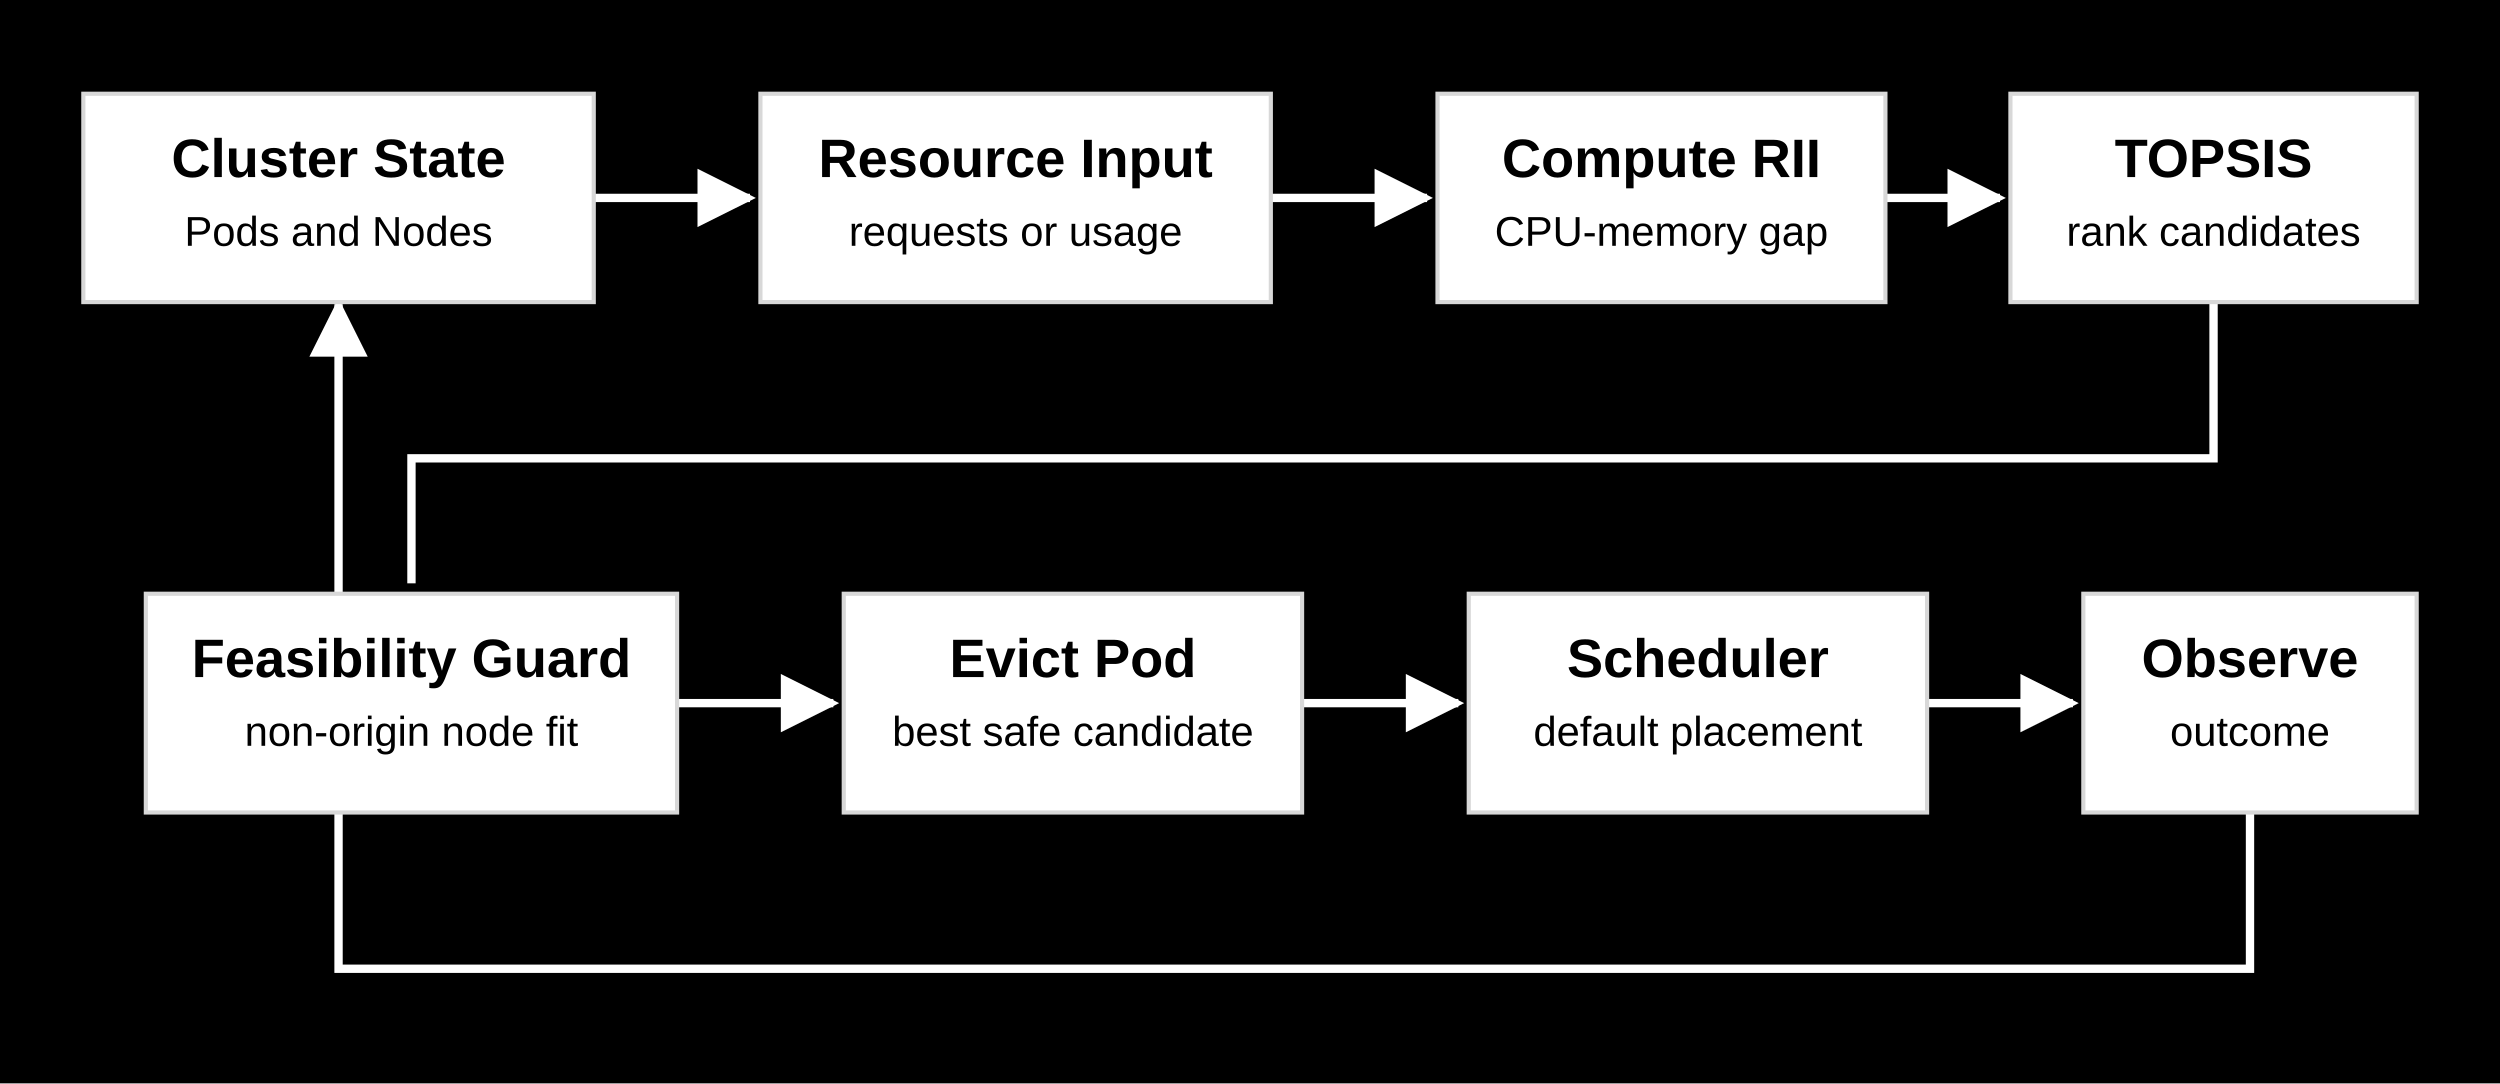
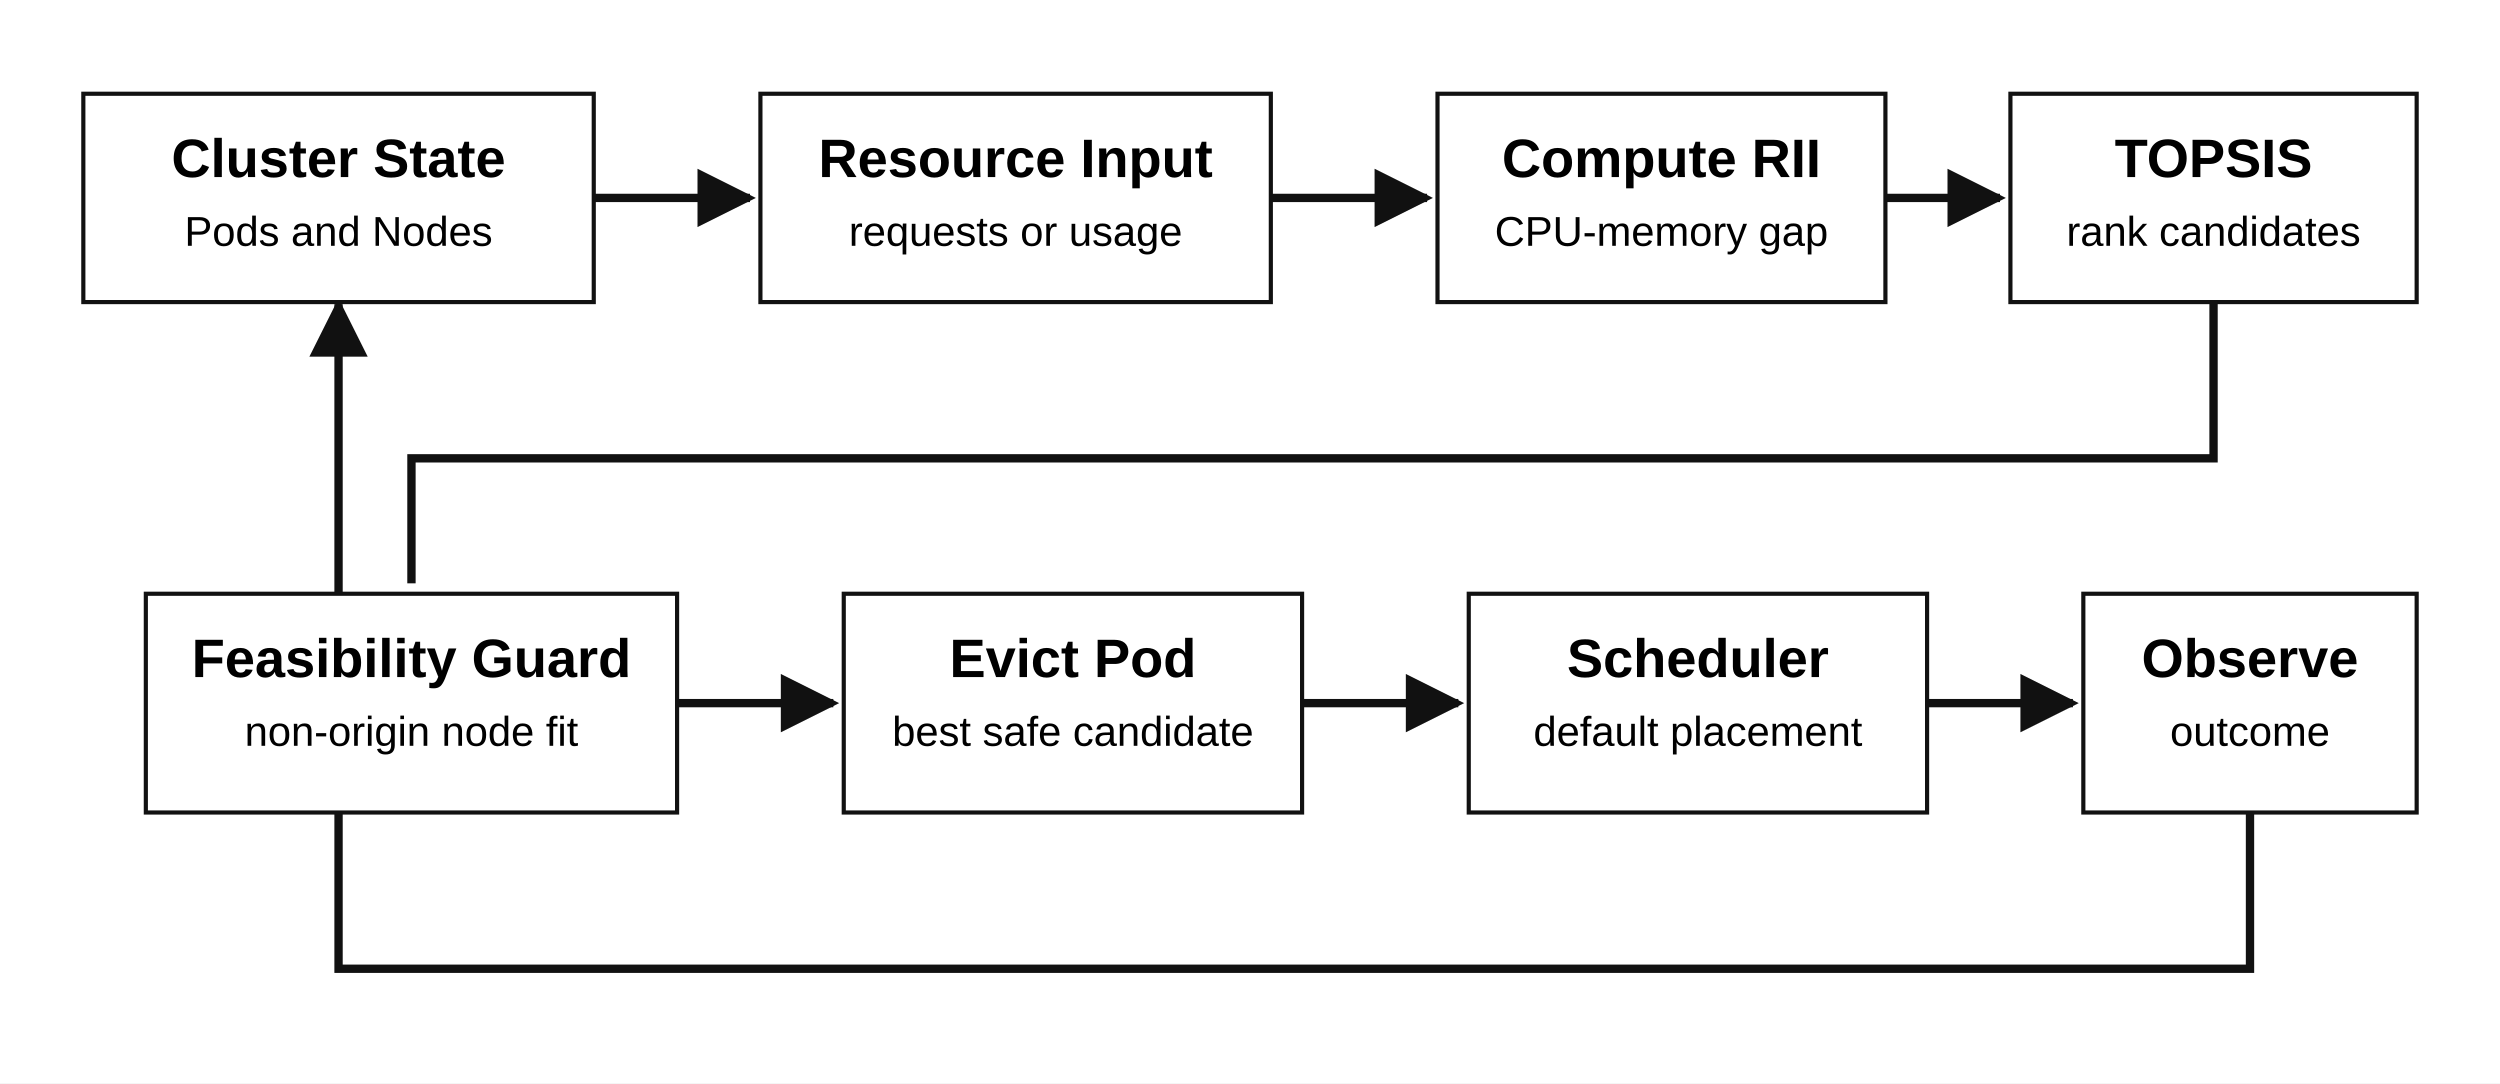
<svg xmlns="http://www.w3.org/2000/svg" width="1200" height="520" viewBox="0 0 1200 520">
  <defs>
    <marker id="arrow" viewBox="0 0 10 10" refX="9" refY="5" markerWidth="7" markerHeight="7" orient="auto-start-reverse">
-       <path d="M 0 0 L 10 5 L 0 10 z" fill="#ffffff" />
+       <path d="M 0 0 L 10 5 L 0 10 z" fill="#111111" />
    </marker>
    <style>
-       .box { fill: #ffffff; stroke: #d8d8d8; stroke-width: 2; }
+       .box { fill: #ffffff; stroke: #111111; stroke-width: 2; }
      .title { font-family: Arial, Helvetica, sans-serif; font-size: 26px; font-weight: 700; fill: #000000; text-anchor: middle; }
      .body { font-family: Arial, Helvetica, sans-serif; font-size: 20px; fill: #000000; text-anchor: middle; }
-       .line { stroke: #ffffff; stroke-width: 4; fill: none; marker-end: url(#arrow); }
-       .plain { stroke: #ffffff; stroke-width: 4; fill: none; }
+       .line { stroke: #111111; stroke-width: 4; fill: none; marker-end: url(#arrow); }
+       .plain { stroke: #111111; stroke-width: 4; fill: none; }
    </style>
  </defs>
-   <rect x="0" y="0" width="1200" height="520" fill="#000000" />
+   <rect x="0" y="0" width="1200" height="520" fill="#ffffff" />
  <path class="line" d="M 285 95 L 360 95" />
  <path class="line" d="M 610 95 L 685 95" />
  <path class="line" d="M 905 95 L 960 95" />
  <path class="plain" d="M 1062.5 145 L 1062.5 220 L 197.5 220 L 197.5 280" />
  <path class="line" d="M 325 337.5 L 400 337.5" />
  <path class="line" d="M 625 337.5 L 700 337.5" />
  <path class="line" d="M 925 337.5 L 995 337.5" />
  <path class="plain" d="M 1080 390 L 1080 465 L 162.5 465 L 162.5 150" />
  <path class="line" d="M 162.5 150 L 162.5 146" />
  <rect class="box" x="40" y="45" width="245" height="100" />
  <text class="title" x="162.5" y="85">Cluster State</text>
  <text class="body" x="162.5" y="118">Pods and Nodes</text>
  <rect class="box" x="365" y="45" width="245" height="100" />
  <text class="title" x="487.5" y="85">Resource Input</text>
  <text class="body" x="487.5" y="118">requests or usage</text>
  <rect class="box" x="690" y="45" width="215" height="100" />
  <text class="title" x="797.5" y="85">Compute RII</text>
  <text class="body" x="797.5" y="118">CPU-memory gap</text>
  <rect class="box" x="965" y="45" width="195" height="100" />
  <text class="title" x="1062.5" y="85">TOPSIS</text>
  <text class="body" x="1062.5" y="118">rank candidates</text>
  <rect class="box" x="70" y="285" width="255" height="105" />
  <text class="title" x="197.5" y="325">Feasibility Guard</text>
  <text class="body" x="197.5" y="358">non-origin node fit</text>
  <rect class="box" x="405" y="285" width="220" height="105" />
  <text class="title" x="515" y="325">Evict Pod</text>
  <text class="body" x="515" y="358">best safe candidate</text>
  <rect class="box" x="705" y="285" width="220" height="105" />
  <text class="title" x="815" y="325">Scheduler</text>
  <text class="body" x="815" y="358">default placement</text>
  <rect class="box" x="1000" y="285" width="160" height="105" />
  <text class="title" x="1080" y="325">Observe</text>
  <text class="body" x="1080" y="358">outcome</text>
</svg>
